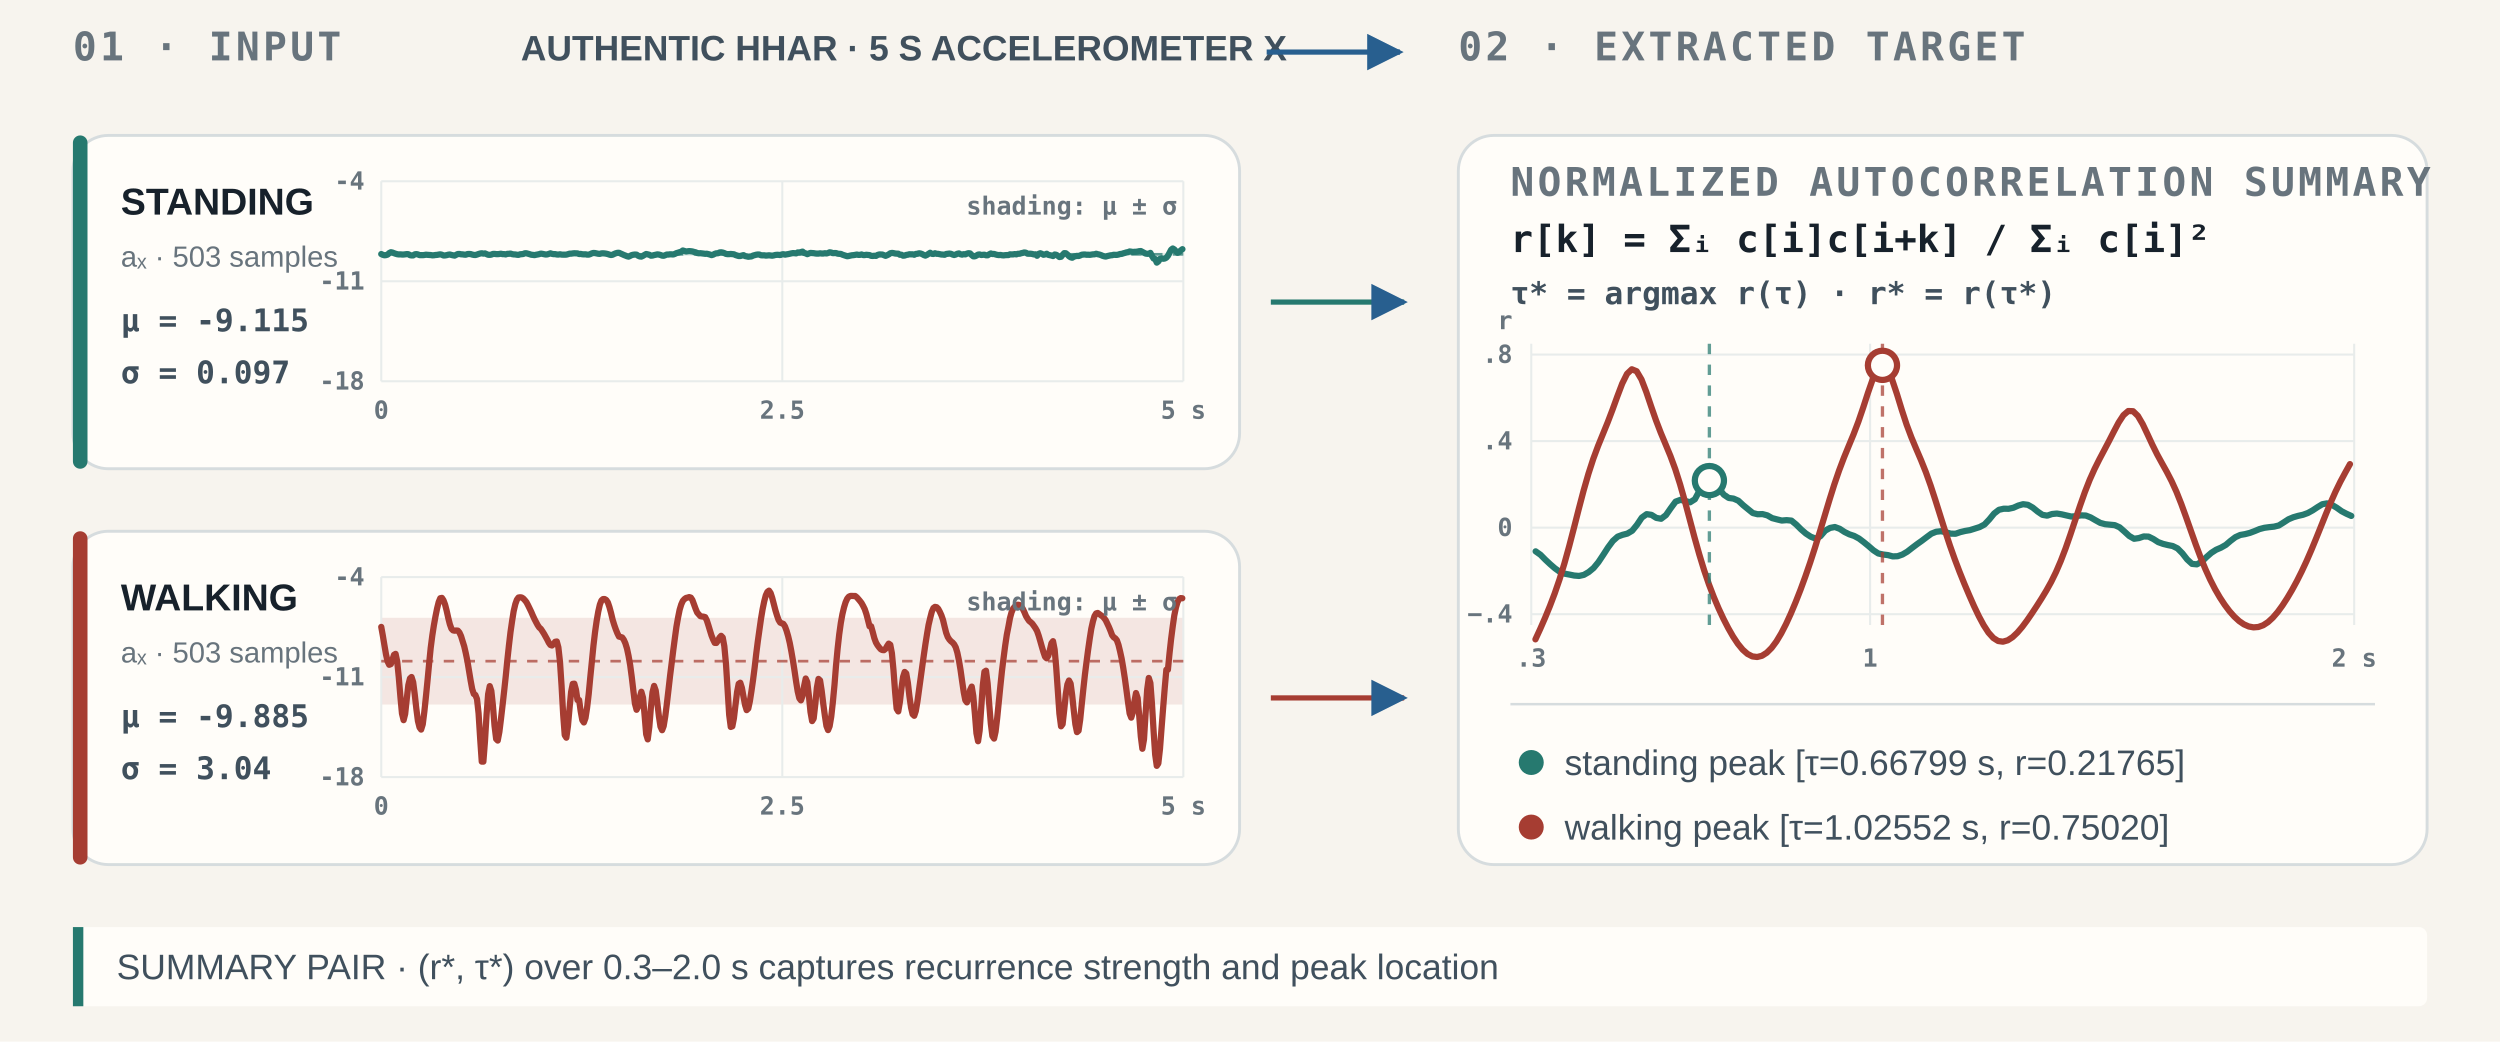
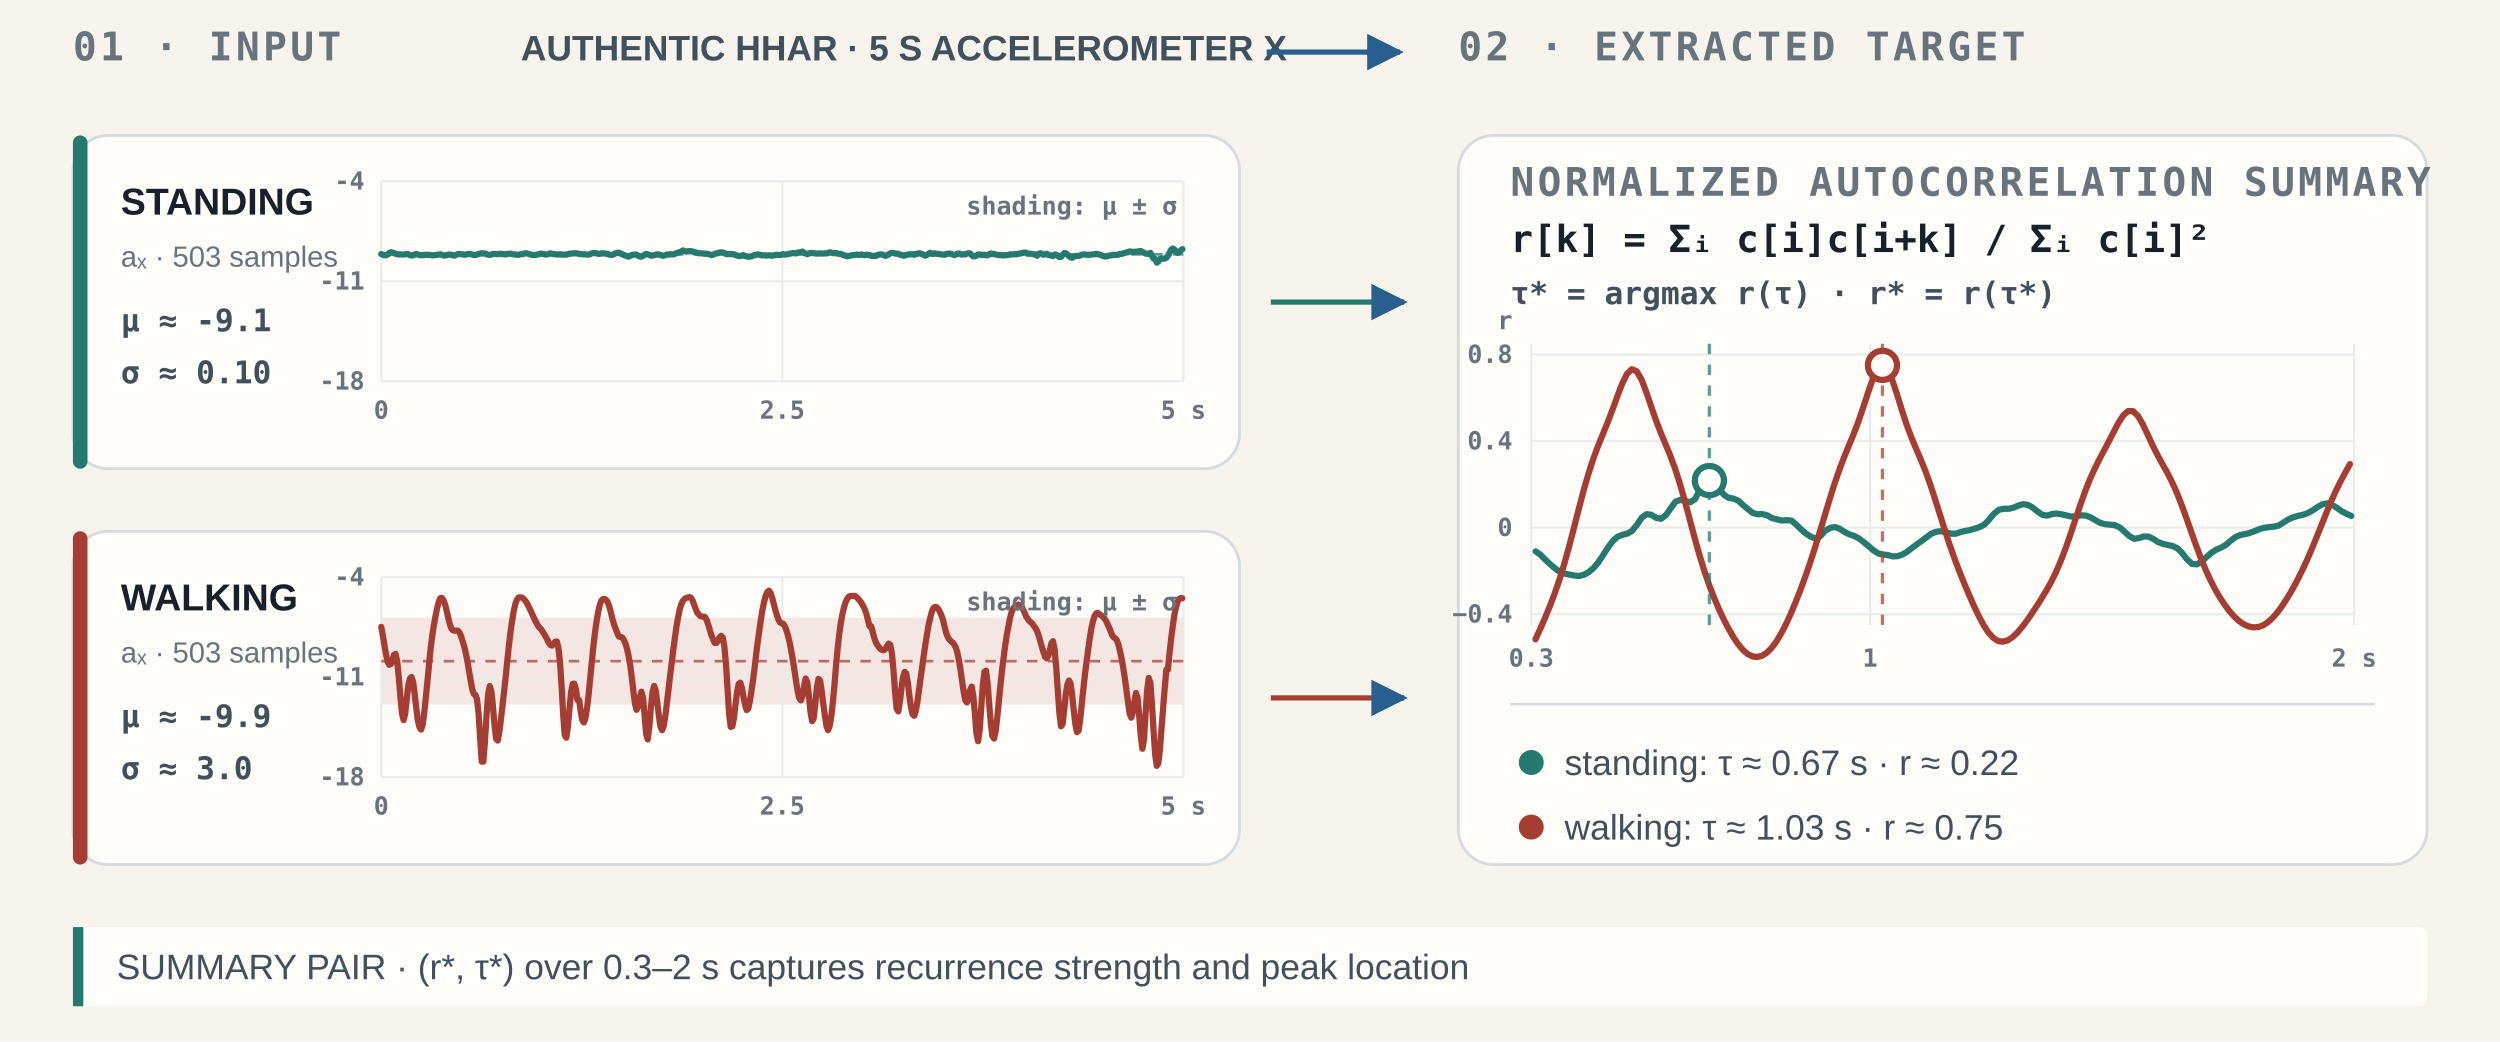
<svg xmlns="http://www.w3.org/2000/svg" width="1200" height="500" viewBox="0 0 1200 500" role="img" aria-labelledby="title desc">
  <style>
    .kicker{font:700 19px 'JetBrains Mono','SFMono-Regular',monospace;letter-spacing:1.6px;fill:#68747D}
    .stageDetail{font:600 17px 'Work Sans','Avenir Next',Arial,sans-serif;fill:#40505D}
    .section{font:700 21px 'Work Sans','Avenir Next',Arial,sans-serif;fill:#17212B}
    .label{font:700 18px 'Work Sans','Avenir Next',Arial,sans-serif;fill:#17212B}
    .body{font:500 17px 'Work Sans','Avenir Next',Arial,sans-serif;fill:#40505D}
    .small{font:500 14px 'Work Sans','Avenir Next',Arial,sans-serif;fill:#68747D}
    .mono{font:600 15px 'JetBrains Mono','SFMono-Regular',monospace;fill:#40505D}
    .formula{font:600 21px 'JetBrains Mono','SFMono-Regular',monospace;fill:#17212B}
    .acfFormula{font:600 18px 'JetBrains Mono','SFMono-Regular',monospace;fill:#17212B}
    .value{font:800 37px 'Work Sans','Avenir Next',Arial,sans-serif;fill:#17212B;letter-spacing:-.5px}
    .metric{font:700 20px 'JetBrains Mono','SFMono-Regular',monospace;fill:#17212B}
    .axis{font:600 12px 'JetBrains Mono','SFMono-Regular',monospace;fill:#68747D}
    .card{fill:#FFFDF9;stroke:#D6DCDE;stroke-width:1.4}
    .grid{fill:none;stroke:#E8ECEB;stroke-width:1}
    .axisline{fill:none;stroke:#D6DCDE;stroke-width:1.2}
    .stand{fill:none;stroke:#26796F;stroke-width:3;stroke-linecap:round;stroke-linejoin:round}
    .walk{fill:none;stroke:#A63D32;stroke-width:3;stroke-linecap:round;stroke-linejoin:round}
  </style>
  <defs>
    <marker id="arrow" viewBox="0 0 10 10" refX="9" refY="5" markerWidth="7" markerHeight="7" orient="auto-start-reverse">
      <path d="M 0 0 L 10 5 L 0 10 z" fill="#285F8F" />
    </marker>
  </defs>
  <rect width="1200" height="500" fill="#F7F4EE" />
  <text x="35" y="29" class="kicker" text-anchor="start">01 · INPUT</text>
  <text x="250" y="29" class="stageDetail" text-anchor="start">AUTHENTIC HHAR · 5 S ACCELEROMETER X</text>
  <path d="M608,25 H672" stroke="#285F8F" stroke-width="2.5" marker-end="url(#arrow)" />
  <text x="700" y="29" class="kicker" text-anchor="start">02 · EXTRACTED TARGET</text>
  <rect x="35" y="65" width="560" height="160" rx="17" class="card" />
  <rect x="35" y="65" width="7" height="160" rx="3.5" fill="#26796F" />
  <text x="58" y="103" class="label" text-anchor="start">STANDING</text>
  <text x="58" y="128" class="small" text-anchor="start">aₓ · 503 samples</text>
-   <text x="58" y="159" class="mono" text-anchor="start">μ = -9.115</text>
-   <text x="58" y="184" class="mono" text-anchor="start">σ = 0.097</text>
+   <text x="58" y="159" class="mono" text-anchor="start">μ ≈ -9.1</text>
+   <text x="58" y="184" class="mono" text-anchor="start">σ ≈ 0.10</text>
  <rect x="183" y="121.41" width="385" height="1.40" fill="#26796F" fill-opacity=".12" />
  <path d="M183,183.00 H568" class="grid" />
  <text x="175" y="187" class="axis" text-anchor="end">-18</text>
  <path d="M183,135.00 H568" class="grid" />
  <text x="175" y="139" class="axis" text-anchor="end">-11</text>
  <path d="M183,87.00 H568" class="grid" />
  <text x="175" y="91" class="axis" text-anchor="end">-4</text>
  <path d="M183.00,87 V183" class="grid" />
  <text x="183.00" y="201" class="axis" text-anchor="middle">0</text>
  <path d="M375.50,87 V183" class="grid" />
  <text x="375.50" y="201" class="axis" text-anchor="middle">2.5</text>
  <path d="M568.00,87 V183" class="grid" />
  <text x="568.00" y="201" class="axis" text-anchor="middle">5 s</text>
  <path d="M183,122.07 H568" stroke="#26796F" stroke-width="1.3" stroke-dasharray="5 5" opacity=".72" />
  <path d="M183.00,121.95 L183.76,122.32 L184.56,122.54 L185.29,122.45 L186.08,122.20 L186.83,121.46 L187.60,121.07 L188.36,121.22 L189.13,121.53 L189.89,121.80 L190.67,122.02 L191.42,122.13 L192.19,122.09 L192.95,122.17 L193.72,122.17 L194.48,122.08 L195.27,121.97 L196.02,122.01 L196.79,122.48 L197.55,122.61 L198.32,122.59 L199.09,122.08 L199.86,121.97 L200.61,122.13 L201.38,122.46 L202.14,122.46 L202.92,122.48 L203.68,122.40 L204.46,122.25 L205.21,122.32 L205.98,122.38 L206.74,122.42 L207.51,122.56 L208.27,122.53 L209.05,122.39 L209.80,122.35 L210.58,122.19 L211.34,122.09 L212.11,122.27 L212.87,122.64 L213.65,122.60 L214.40,122.47 L215.17,122.25 L215.93,122.15 L216.70,122.38 L217.46,122.55 L218.24,122.69 L218.99,122.29 L219.77,121.92 L220.53,121.90 L221.30,122.06 L222.06,122.10 L222.84,122.22 L223.59,122.27 L224.36,121.95 L225.12,121.91 L225.89,121.95 L226.65,122.20 L227.44,122.36 L228.18,122.41 L228.96,122.19 L229.72,121.91 L230.49,121.69 L231.25,121.56 L232.03,121.75 L232.78,121.63 L233.55,121.97 L234.31,122.29 L235.09,122.33 L235.84,122.21 L236.63,121.89 L237.38,121.87 L238.15,121.97 L238.91,121.99 L239.68,121.92 L240.44,121.77 L241.22,121.99 L241.97,121.98 L242.74,122.12 L243.50,121.85 L244.28,121.83 L245.04,121.71 L245.82,121.99 L246.57,122.11 L247.34,122.14 L248.10,122.27 L248.87,122.35 L249.63,122.06 L250.42,122.00 L251.16,121.91 L251.94,121.56 L252.70,121.58 L253.47,121.79 L254.23,122.01 L255.01,122.27 L255.76,122.34 L256.53,122.46 L257.29,122.29 L258.06,122.15 L258.82,121.99 L259.61,121.73 L260.36,121.85 L261.16,122.02 L261.89,122.16 L262.66,122.12 L263.42,121.87 L264.20,121.60 L264.95,121.85 L265.72,121.99 L266.48,121.98 L267.26,122.15 L268.01,122.20 L268.80,122.04 L269.55,122.21 L270.32,122.24 L271.08,122.24 L271.85,122.22 L272.61,122.01 L273.39,121.76 L274.14,121.76 L274.92,121.64 L275.68,121.56 L276.45,121.60 L277.21,121.63 L277.99,121.95 L278.74,121.88 L279.51,122.05 L280.27,122.09 L281.04,122.06 L281.80,122.22 L282.59,122.22 L283.34,121.97 L284.11,121.60 L284.87,121.42 L285.65,121.48 L286.40,121.64 L287.19,121.81 L287.93,121.86 L288.70,121.62 L289.46,121.59 L290.23,121.65 L290.99,121.77 L291.78,121.96 L292.53,122.22 L293.30,122.42 L294.06,122.26 L294.83,121.88 L295.59,121.57 L296.37,121.36 L297.12,121.33 L297.89,121.69 L298.65,122.02 L299.43,122.38 L300.18,122.67 L300.97,123.00 L301.72,123.18 L302.49,122.82 L303.25,122.44 L304.02,122.26 L304.78,122.18 L305.56,122.23 L306.31,122.76 L307.08,123.09 L307.84,123.17 L308.62,122.81 L309.38,122.34 L310.16,121.92 L310.91,122.09 L311.68,122.29 L312.44,122.72 L313.21,122.66 L313.97,122.44 L314.75,122.28 L315.50,122.10 L316.28,122.19 L317.03,122.39 L317.81,122.70 L318.57,122.77 L319.35,122.48 L320.10,122.16 L320.87,122.18 L321.63,122.06 L322.40,122.09 L323.16,122.15 L323.95,121.87 L324.70,121.50 L325.47,121.28 L326.23,121.03 L327.00,120.80 L327.76,120.24 L328.54,120.47 L329.29,120.74 L330.06,120.62 L330.82,120.53 L331.60,120.59 L332.35,120.70 L333.14,120.93 L333.89,121.10 L334.66,121.44 L335.42,121.57 L336.19,121.54 L336.95,121.63 L337.76,121.73 L338.48,121.83 L339.26,121.79 L340.01,121.97 L340.79,122.18 L341.55,122.46 L342.33,122.23 L343.08,121.84 L343.85,121.58 L344.62,121.58 L345.38,121.18 L346.14,121.10 L346.93,121.24 L347.68,121.49 L348.45,121.87 L349.21,121.99 L349.98,121.99 L350.74,121.90 L351.53,121.99 L352.27,122.05 L353.04,122.42 L353.80,122.66 L354.57,122.89 L355.33,122.89 L356.12,122.66 L356.87,122.47 L357.64,122.92 L358.40,123.05 L359.17,123.25 L359.93,123.15 L360.72,123.07 L361.46,122.68 L362.23,122.47 L363.00,122.26 L363.77,122.15 L364.53,122.19 L365.31,122.54 L366.06,122.56 L366.83,122.54 L367.59,122.69 L368.36,122.63 L369.12,122.54 L369.90,122.64 L370.65,122.73 L371.43,122.59 L372.18,122.38 L372.96,122.31 L373.72,122.32 L374.50,122.43 L375.25,122.15 L376.02,122.00 L376.78,122.24 L377.55,122.09 L378.31,121.97 L379.10,121.80 L379.84,121.62 L380.62,121.49 L381.38,121.53 L382.15,121.63 L382.91,121.17 L383.69,121.20 L384.44,121.00 L385.21,120.77 L385.97,121.39 L386.74,121.63 L387.50,121.99 L388.29,121.67 L389.04,121.40 L389.81,121.47 L390.57,121.52 L391.34,121.66 L392.10,121.74 L392.88,121.73 L393.63,121.59 L394.40,121.69 L395.16,121.70 L395.94,121.54 L396.70,121.67 L397.48,121.44 L398.23,121.10 L399.00,121.22 L399.76,121.53 L400.53,121.46 L401.29,121.47 L402.08,121.76 L402.82,121.84 L403.60,121.88 L404.36,122.24 L405.13,122.50 L405.89,122.75 L406.67,123.00 L407.42,122.88 L408.19,122.68 L408.95,122.53 L409.72,122.46 L410.48,122.34 L411.27,122.18 L412.02,122.35 L412.79,122.34 L413.55,122.14 L414.35,122.44 L415.08,122.43 L415.86,122.29 L416.61,122.37 L417.38,122.44 L418.15,122.81 L418.95,122.85 L419.71,122.77 L420.49,122.83 L421.25,122.37 L422.02,122.15 L422.76,122.15 L423.53,122.18 L424.30,122.50 L425.08,122.80 L425.84,122.50 L426.60,122.11 L427.34,121.57 L428.11,121.40 L428.87,121.49 L429.66,121.68 L430.41,121.75 L431.18,121.77 L431.93,122.28 L432.70,122.28 L433.46,122.72 L434.24,122.66 L434.99,122.37 L435.77,122.25 L436.52,122.04 L437.30,122.08 L438.06,122.06 L438.84,122.29 L439.59,121.88 L440.36,121.83 L441.12,121.57 L441.89,121.69 L442.65,121.97 L443.44,122.42 L444.18,122.69 L444.96,122.33 L445.72,121.82 L446.49,121.33 L447.25,121.83 L448.03,121.91 L448.78,121.56 L449.55,121.82 L450.31,121.85 L451.08,122.00 L451.84,122.16 L452.63,122.20 L453.38,122.30 L454.15,121.92 L454.91,121.82 L455.68,121.72 L456.44,121.83 L457.22,122.17 L457.97,122.40 L458.74,122.18 L459.50,121.82 L460.28,121.64 L461.03,122.04 L461.82,122.22 L462.57,121.99 L463.34,122.11 L464.10,121.76 L464.87,121.53 L465.64,121.64 L466.42,122.43 L467.17,123.03 L467.94,123.04 L468.70,122.67 L469.47,122.20 L470.23,122.13 L471.01,122.41 L471.76,122.32 L472.53,122.26 L473.29,122.54 L474.07,122.54 L474.83,122.06 L475.61,121.66 L476.36,121.95 L477.13,121.88 L477.89,122.14 L478.68,122.34 L479.43,122.44 L480.21,122.37 L480.95,122.52 L481.73,122.59 L482.49,122.48 L483.26,122.44 L484.02,122.45 L484.80,122.08 L485.55,122.13 L486.32,122.11 L487.08,121.96 L487.85,122.09 L488.61,121.81 L489.40,121.81 L490.17,121.55 L490.95,121.38 L491.68,121.17 L492.45,121.31 L493.21,121.77 L494.00,121.79 L494.75,121.79 L495.52,121.92 L496.27,122.13 L497.06,122.07 L497.80,122.77 L498.60,121.82 L499.34,121.56 L500.11,121.85 L500.87,122.29 L501.64,122.12 L502.41,121.80 L503.18,122.33 L503.94,122.49 L504.72,122.66 L505.46,122.90 L506.24,122.17 L507.00,122.29 L507.78,122.80 L508.53,123.38 L509.30,123.26 L510.06,122.32 L510.83,121.51 L511.59,121.56 L512.37,122.21 L513.12,122.99 L513.90,123.50 L514.66,123.71 L515.43,123.23 L516.19,122.98 L516.98,122.83 L517.72,122.90 L518.49,122.62 L519.25,122.27 L520.02,122.18 L520.78,122.15 L521.57,122.29 L522.31,122.26 L523.09,122.33 L523.85,122.21 L524.62,122.09 L525.38,122.07 L526.16,121.80 L526.91,122.02 L527.68,122.18 L528.44,122.43 L529.22,122.78 L529.97,123.01 L530.78,123.16 L531.53,122.91 L532.30,122.74 L533.06,122.56 L533.83,122.50 L534.59,122.29 L535.37,122.34 L536.11,122.34 L536.88,122.18 L537.63,121.92 L538.41,121.87 L539.17,121.60 L539.95,121.39 L540.70,121.15 L541.47,121.02 L542.23,120.70 L543.00,120.80 L543.76,120.95 L544.54,120.87 L545.29,120.85 L546.07,120.75 L546.82,120.57 L547.60,120.51 L548.36,120.92 L549.14,121.33 L549.89,121.71 L550.66,121.82 L551.42,121.81 L552.19,121.39 L552.95,122.85 L553.73,124.10 L554.48,124.31 L555.26,126.05 L556.02,125.47 L556.79,124.24 L557.55,124.00 L558.33,124.21 L559.08,124.09 L559.85,123.67 L560.61,122.76 L561.38,121.33 L562.14,119.88 L562.93,119.28 L563.69,119.75 L564.46,120.62 L565.21,121.35 L565.98,120.96 L566.75,120.22 L567.56,119.61" class="stand" />
  <text x="565" y="103" class="axis" text-anchor="end">shading: μ ± σ</text>
  <rect x="35" y="255" width="560" height="160" rx="17" class="card" />
  <rect x="35" y="255" width="7" height="160" rx="3.5" fill="#A63D32" />
  <text x="58" y="293" class="label" text-anchor="start">WALKING</text>
  <text x="58" y="318" class="small" text-anchor="start">aₓ · 503 samples</text>
-   <text x="58" y="349" class="mono" text-anchor="start">μ = -9.885</text>
-   <text x="58" y="374" class="mono" text-anchor="start">σ = 3.04</text>
+   <text x="58" y="349" class="mono" text-anchor="start">μ ≈ -9.9</text>
+   <text x="58" y="374" class="mono" text-anchor="start">σ ≈ 3.0</text>
  <rect x="183" y="296.54" width="385" height="41.63" fill="#A63D32" fill-opacity=".12" />
  <path d="M183,373.00 H568" class="grid" />
  <text x="175" y="377" class="axis" text-anchor="end">-18</text>
  <path d="M183,325.00 H568" class="grid" />
  <text x="175" y="329" class="axis" text-anchor="end">-11</text>
  <path d="M183,277.00 H568" class="grid" />
  <text x="175" y="281" class="axis" text-anchor="end">-4</text>
  <path d="M183.00,277 V373" class="grid" />
  <text x="183.00" y="391" class="axis" text-anchor="middle">0</text>
  <path d="M375.50,277 V373" class="grid" />
  <text x="375.50" y="391" class="axis" text-anchor="middle">2.5</text>
  <path d="M568.00,277 V373" class="grid" />
  <text x="568.00" y="391" class="axis" text-anchor="middle">5 s</text>
  <path d="M183,317.36 H568" stroke="#A63D32" stroke-width="1.3" stroke-dasharray="5 5" opacity=".72" />
  <path d="M183.00,300.92 L183.75,305.06 L184.53,309.75 L185.29,314.18 L186.06,317.53 L186.82,319.10 L187.60,318.77 L188.35,316.70 L189.13,314.31 L189.88,313.86 L190.66,317.52 L191.42,325.22 L192.19,334.39 L192.95,342.53 L193.73,345.67 L194.48,342.69 L195.26,335.27 L196.01,328.78 L196.79,325.64 L197.54,324.97 L198.32,327.44 L199.07,333.26 L199.85,340.24 L200.60,346.06 L201.39,349.18 L202.14,350.20 L202.92,347.67 L203.69,341.55 L204.46,334.24 L205.22,326.55 L205.99,318.42 L206.73,311.03 L207.51,305.00 L208.26,300.17 L209.04,295.84 L209.80,292.08 L210.57,288.98 L211.33,287.15 L212.11,286.99 L212.86,288.11 L213.64,290.20 L214.39,293.11 L215.17,296.66 L215.93,299.67 L216.70,301.80 L217.46,302.58 L218.23,302.74 L218.99,302.63 L219.76,302.71 L220.52,303.61 L221.30,305.32 L222.05,307.76 L222.83,310.27 L223.58,313.54 L224.36,317.37 L225.12,321.94 L225.89,326.61 L226.65,330.72 L227.42,333.09 L228.18,333.57 L228.96,335.54 L229.71,342.35 L230.50,354.80 L231.24,365.57 L232.02,365.58 L232.78,355.89 L233.55,343.03 L234.31,333.16 L235.08,329.34 L235.84,331.63 L236.62,338.88 L237.37,348.31 L238.15,354.70 L238.91,355.46 L239.70,351.29 L240.45,345.23 L241.22,338.58 L241.98,331.81 L242.76,324.57 L243.51,316.98 L244.29,309.78 L245.03,303.47 L245.81,298.08 L246.56,293.36 L247.37,289.91 L248.10,287.88 L248.87,286.82 L249.63,286.69 L250.40,286.79 L251.16,287.28 L251.94,288.11 L252.69,289.05 L253.47,290.53 L254.23,292.09 L255.00,293.69 L255.76,295.46 L256.53,297.12 L257.29,298.59 L258.06,300.03 L258.82,301.18 L259.60,301.86 L260.35,302.98 L261.13,304.22 L261.88,305.56 L262.66,306.97 L263.43,308.51 L264.19,309.57 L264.95,309.84 L265.73,309.11 L266.48,308.07 L267.26,307.91 L268.02,310.73 L268.79,317.70 L269.54,329.04 L270.33,343.09 L271.07,352.87 L271.85,354.08 L272.61,348.58 L273.38,339.89 L274.14,332.10 L274.91,328.26 L275.67,328.16 L276.45,331.03 L277.20,336.02 L277.98,336.02 L278.73,341.41 L279.51,345.70 L280.26,346.78 L281.04,344.64 L281.80,339.73 L282.57,333.21 L283.33,325.17 L284.11,317.41 L284.86,309.86 L285.64,303.29 L286.39,298.04 L287.17,293.54 L287.93,290.21 L288.70,288.20 L289.46,287.56 L290.23,287.55 L290.99,287.98 L291.77,289.16 L292.52,291.38 L293.30,294.24 L294.05,297.42 L294.83,299.95 L295.58,302.10 L296.36,304.04 L297.12,305.57 L297.89,305.75 L298.65,305.98 L299.42,307.08 L300.18,308.79 L300.96,311.33 L301.71,314.85 L302.49,319.31 L303.24,324.97 L304.02,331.58 L304.77,337.75 L305.55,340.69 L306.31,339.23 L307.09,334.78 L307.85,332.04 L308.64,334.85 L309.38,343.05 L310.16,352.43 L310.91,354.90 L311.68,348.90 L312.43,339.58 L313.21,332.26 L313.97,329.24 L314.74,331.42 L315.50,337.28 L316.28,343.84 L317.03,348.77 L317.81,350.49 L318.56,348.52 L319.34,343.74 L320.09,337.79 L320.87,331.11 L321.63,324.41 L322.40,318.29 L323.16,312.18 L323.96,306.13 L324.69,300.82 L325.47,296.41 L326.22,292.70 L327.00,290.12 L327.75,288.44 L328.53,287.57 L329.28,287.02 L330.06,286.84 L330.82,286.61 L331.60,286.85 L332.35,288.00 L333.13,290.12 L333.88,292.19 L334.66,294.05 L335.41,294.90 L336.19,295.77 L336.95,295.91 L337.72,296.00 L338.48,296.21 L339.25,297.73 L340.01,300.09 L340.79,302.68 L341.54,305.10 L342.32,307.04 L343.07,308.57 L343.85,308.62 L344.60,307.53 L345.38,306.01 L346.14,305.20 L346.91,306.00 L347.67,310.16 L348.46,318.53 L349.22,330.59 L350.00,343.11 L350.76,348.93 L351.52,348.64 L352.27,344.83 L353.04,338.31 L353.80,332.15 L354.57,328.22 L355.33,327.71 L356.11,330.17 L356.86,334.34 L357.64,338.43 L358.39,340.86 L359.17,340.11 L359.92,336.68 L360.70,331.70 L361.46,326.38 L362.23,320.42 L362.99,313.78 L363.76,307.76 L364.52,302.35 L365.30,296.88 L366.05,292.41 L366.83,288.63 L367.58,285.76 L368.36,284.08 L369.13,283.51 L369.90,284.66 L370.65,286.94 L371.43,289.95 L372.18,292.88 L372.96,295.43 L373.71,297.58 L374.49,298.85 L375.24,299.17 L376.02,299.48 L376.78,300.67 L377.55,302.75 L378.31,305.36 L379.09,308.65 L379.84,312.59 L380.62,317.13 L381.37,321.95 L382.15,327.27 L382.90,331.92 L383.68,335.17 L384.44,336.17 L385.21,333.97 L385.97,329.30 L386.74,325.69 L387.50,327.46 L388.28,334.08 L389.03,341.73 L389.81,346.12 L390.56,344.92 L391.34,338.02 L392.09,330.14 L392.87,325.88 L393.63,326.58 L394.40,331.51 L395.16,337.79 L395.93,343.52 L396.69,348.47 L397.47,350.44 L398.22,348.59 L399.00,343.97 L399.75,337.22 L400.56,328.67 L401.29,319.47 L402.06,311.34 L402.82,304.52 L403.59,299.02 L404.35,294.83 L405.13,291.55 L405.88,289.09 L406.66,287.37 L407.41,286.42 L408.20,286.06 L408.96,286.04 L409.72,286.09 L410.50,286.08 L411.27,286.70 L412.01,287.54 L412.79,288.47 L413.55,289.47 L414.32,290.86 L415.08,292.40 L415.86,294.73 L416.61,297.57 L417.38,300.63 L418.14,300.63 L418.92,303.39 L419.67,306.28 L420.45,308.40 L421.21,309.70 L421.98,310.73 L422.75,311.63 L423.52,312.02 L424.27,312.09 L425.04,311.49 L425.80,310.12 L426.58,308.95 L427.33,309.48 L428.11,313.55 L428.86,321.54 L429.65,332.15 L430.39,340.22 L431.17,341.48 L431.93,336.99 L432.70,330.34 L433.46,324.96 L434.24,322.53 L434.99,323.25 L435.77,327.69 L436.52,334.16 L437.30,339.65 L438.05,342.83 L438.83,343.57 L439.58,341.31 L440.36,336.76 L441.12,331.24 L441.89,325.64 L442.65,320.09 L443.43,314.52 L444.18,309.34 L444.98,304.27 L445.71,299.96 L446.50,296.61 L447.26,293.64 L448.04,291.85 L448.80,291.30 L449.58,291.46 L450.33,292.21 L451.11,293.66 L451.86,295.31 L452.64,297.57 L453.39,300.70 L454.16,303.76 L454.93,305.78 L455.70,306.97 L456.47,307.82 L457.23,308.41 L457.99,309.29 L458.77,310.75 L459.52,313.28 L460.30,317.03 L461.06,321.60 L461.83,327.06 L462.59,332.23 L463.36,336.14 L464.12,337.14 L464.89,335.11 L465.66,331.19 L466.43,329.57 L467.16,334.01 L467.95,342.67 L468.69,351.95 L469.47,355.79 L470.23,350.67 L471.00,339.57 L471.75,328.88 L472.53,322.43 L473.28,321.94 L474.06,327.98 L474.81,337.82 L475.59,347.26 L476.35,353.34 L477.15,354.52 L477.88,351.20 L478.65,344.66 L479.41,336.99 L480.19,329.21 L480.94,322.07 L481.72,315.82 L482.47,310.04 L483.26,304.72 L484.11,300.40 L484.78,296.72 L485.54,293.91 L486.31,292.08 L487.07,291.20 L487.85,290.61 L488.60,290.26 L489.38,290.41 L490.13,291.11 L490.91,292.20 L491.66,293.73 L492.44,295.63 L493.20,296.91 L493.97,298.03 L494.73,298.64 L495.51,299.37 L496.26,300.42 L497.04,301.54 L497.79,302.90 L498.57,305.14 L499.32,307.70 L500.10,310.46 L500.85,312.99 L501.63,315.28 L502.39,315.99 L503.16,314.80 L503.92,312.09 L504.70,308.73 L505.45,307.77 L506.23,311.79 L506.98,320.41 L507.76,331.60 L508.51,342.51 L509.30,348.63 L510.05,347.60 L510.82,340.75 L511.58,333.24 L512.35,328.51 L513.11,326.64 L513.89,328.10 L514.64,333.70 L515.42,341.06 L516.17,347.62 L516.95,351.42 L517.71,350.74 L518.48,345.51 L519.24,338.01 L520.01,330.69 L520.77,323.77 L521.55,317.61 L522.30,311.90 L523.08,306.47 L523.83,301.75 L524.61,298.27 L525.36,295.72 L526.14,294.44 L526.90,294.22 L527.67,294.76 L528.43,295.33 L529.21,295.84 L529.97,296.65 L530.75,297.73 L531.50,299.31 L532.28,300.97 L533.03,302.79 L533.81,304.87 L534.57,305.90 L535.34,306.40 L536.09,307.31 L536.87,309.53 L537.62,312.62 L538.40,316.20 L539.15,320.58 L539.93,325.68 L540.68,331.17 L541.46,337.11 L542.22,342.47 L542.99,344.47 L543.75,342.00 L544.53,336.65 L545.28,332.65 L546.07,335.08 L546.81,343.42 L547.59,353.48 L548.34,359.40 L549.12,354.90 L549.88,342.55 L550.65,330.94 L551.41,325.42 L552.18,327.85 L552.94,337.86 L553.74,351.13 L554.48,362.20 L555.25,367.60 L556.00,366.46 L556.79,359.46 L557.54,349.56 L558.32,339.58 L559.07,330.28 L559.85,321.45 L560.60,321.45 L561.38,313.51 L562.13,306.72 L562.91,300.67 L563.66,295.44 L564.44,291.62 L565.19,289.01 L565.97,287.57 L566.73,287.09 L567.50,287.17" class="walk" />
  <text x="565" y="293" class="axis" text-anchor="end">shading: μ ± σ</text>
  <path d="M610,145 H674" stroke="#26796F" stroke-width="2.5" marker-end="url(#arrow)" />
  <path d="M610,335 H674" stroke="#A63D32" stroke-width="2.5" marker-end="url(#arrow)" />
  <rect x="700" y="65" width="465" height="350" rx="17" class="card" />
  <text x="725" y="94" class="kicker" text-anchor="start">NORMALIZED AUTOCORRELATION SUMMARY</text>
  <text x="725" y="121" class="acfFormula" text-anchor="start">r[k] = Σᵢ c[i]c[i+k] / Σᵢ c[i]²</text>
  <text x="725" y="146" class="mono" text-anchor="start">τ* = argmax r(τ)   ·   r* = r(τ*)</text>
  <path d="M735.00,165 V300" class="grid" />
-   <text x="735.00" y="320" class="axis" text-anchor="middle">.3</text>
+   <text x="735.00" y="320" class="axis" text-anchor="middle">0.3</text>
  <path d="M897.65,165 V300" class="grid" />
  <text x="897.65" y="320" class="axis" text-anchor="middle">1</text>
  <path d="M1130.00,165 V300" class="grid" />
  <text x="1130.00" y="320" class="axis" text-anchor="middle">2 s</text>
  <path d="M735,294.81 H1130" class="grid" />
-   <text x="726" y="298.81" class="axis" text-anchor="end">−.4</text>
+   <text x="726" y="298.81" class="axis" text-anchor="end">−0.4</text>
  <path d="M735,253.27 H1130" class="grid" />
  <text x="726" y="257.27" class="axis" text-anchor="end">0</text>
  <path d="M735,211.73 H1130" class="grid" />
-   <text x="726" y="215.73" class="axis" text-anchor="end">.4</text>
+   <text x="726" y="215.73" class="axis" text-anchor="end">0.4</text>
  <path d="M735,170.19 H1130" class="grid" />
-   <text x="726" y="174.19" class="axis" text-anchor="end">.8</text>
+   <text x="726" y="174.19" class="axis" text-anchor="end">0.8</text>
  <text x="726" y="158" class="axis" text-anchor="end">r</text>
  <path d="M737.11,264.65 L739.42,266.28 L741.74,268.63 L744.06,270.80 L746.37,272.80 L748.69,274.47 L751.01,275.36 L753.32,275.79 L755.64,276.26 L757.96,276.45 L760.27,275.93 L762.59,274.58 L764.91,272.66 L767.22,269.85 L769.54,266.36 L771.86,262.77 L774.17,259.65 L776.49,257.58 L778.81,256.72 L781.12,256.13 L783.44,254.76 L785.76,251.89 L788.07,248.44 L790.39,246.79 L792.70,247.13 L795.02,248.59 L797.34,249.01 L799.65,247.26 L801.97,243.92 L804.29,240.78 L806.60,239.93 L808.92,240.47 L811.24,241.10 L813.55,239.64 L815.87,235.30 L818.19,231.68 L820.50,230.67 L822.82,231.78 L825.14,234.56 L827.45,237.46 L829.77,239.01 L832.09,239.33 L834.40,240.34 L836.72,242.49 L839.04,244.39 L841.35,246.26 L843.67,246.84 L845.99,246.76 L848.30,247.37 L850.62,248.69 L852.94,249.30 L855.25,249.86 L857.57,249.67 L859.89,249.89 L862.20,251.80 L864.52,254.11 L866.83,256.10 L869.15,257.62 L871.47,258.52 L873.78,257.40 L876.10,254.71 L878.42,253.41 L880.73,252.97 L883.05,253.82 L885.37,255.34 L887.68,256.48 L890.00,257.25 L892.32,258.50 L894.63,260.25 L896.95,262.15 L899.27,264.16 L901.58,265.67 L903.90,266.16 L906.22,266.45 L908.53,267.07 L910.85,266.98 L913.17,266.17 L915.48,264.81 L917.80,263.00 L920.12,261.25 L922.43,259.61 L924.75,257.86 L927.07,256.15 L929.38,255.24 L931.70,254.98 L934.01,255.47 L936.33,256.15 L938.65,256.20 L940.96,255.41 L943.28,254.85 L945.60,254.46 L947.91,253.73 L950.23,252.99 L952.55,251.77 L954.86,249.33 L957.18,246.49 L959.50,244.70 L961.81,244.18 L964.13,244.22 L966.45,243.71 L968.76,242.67 L971.08,242.01 L973.40,242.32 L975.71,243.64 L978.03,245.53 L980.35,247.12 L982.66,247.51 L984.98,246.73 L987.30,246.50 L989.61,246.88 L991.93,247.42 L994.25,247.94 L996.56,247.76 L998.88,247.37 L1001.20,247.46 L1003.51,248.36 L1005.83,249.71 L1008.14,250.99 L1010.46,251.62 L1012.78,251.85 L1015.09,252.07 L1017.41,253.11 L1019.73,255.14 L1022.04,257.27 L1024.36,258.61 L1026.68,258.27 L1028.99,257.50 L1031.31,257.57 L1033.63,258.73 L1035.94,260.22 L1038.26,261.06 L1040.58,261.63 L1042.89,262.09 L1045.21,263.23 L1047.53,265.58 L1049.84,268.53 L1052.16,270.66 L1054.48,270.89 L1056.79,269.67 L1059.11,267.39 L1061.43,265.36 L1063.74,263.88 L1066.06,262.88 L1068.38,261.56 L1070.69,259.59 L1073.01,257.83 L1075.33,256.78 L1077.64,256.38 L1079.96,255.78 L1082.27,254.91 L1084.59,253.95 L1086.91,253.34 L1089.22,253.03 L1091.54,252.79 L1093.86,252.22 L1096.17,250.76 L1098.49,249.25 L1100.81,248.27 L1103.12,247.61 L1105.44,247.09 L1107.76,246.25 L1110.07,244.98 L1112.39,243.44 L1114.71,242.03 L1117.02,241.61 L1119.34,242.34 L1121.66,243.73 L1123.97,245.38 L1126.29,246.59 L1128.61,247.64" class="stand" />
  <path d="M737.01,306.88 L739.32,301.85 L741.64,296.54 L743.95,290.92 L746.26,284.83 L748.58,278.08 L750.89,270.54 L753.20,262.21 L755.52,253.30 L757.83,244.22 L760.14,235.43 L762.46,227.37 L764.77,220.25 L767.08,214.03 L769.40,208.33 L771.71,202.66 L774.02,196.60 L776.34,190.21 L778.65,184.13 L780.97,179.44 L783.28,177.25 L785.59,178.20 L787.91,182.14 L790.22,188.16 L792.53,195.02 L794.85,201.69 L797.16,207.71 L799.47,213.24 L801.79,218.84 L804.10,225.11 L806.41,232.37 L808.73,240.54 L811.04,249.22 L813.35,257.91 L815.67,266.16 L817.98,273.72 L820.29,280.50 L822.61,286.56 L824.92,292.01 L827.23,296.97 L829.55,301.49 L831.86,305.53 L834.17,309.01 L836.49,311.84 L838.80,313.88 L841.11,315.07 L843.43,315.36 L845.74,314.78 L848.05,313.31 L850.37,311.00 L852.68,307.89 L854.99,304.03 L857.31,299.52 L859.62,294.48 L861.93,288.97 L864.25,283.06 L866.56,276.74 L868.88,270.01 L871.19,262.87 L873.50,255.36 L875.82,247.65 L878.13,239.97 L880.44,232.62 L882.76,225.85 L885.07,219.73 L887.38,214.08 L889.70,208.48 L892.01,202.42 L894.32,195.67 L896.64,188.51 L898.95,181.89 L901.26,177.11 L903.58,175.36 L905.89,177.18 L908.20,182.16 L910.52,189.11 L912.83,196.65 L915.14,203.72 L917.46,209.91 L919.77,215.43 L922.08,220.82 L924.40,226.61 L926.71,233.08 L929.02,240.16 L931.34,247.54 L933.65,254.87 L935.96,261.87 L938.28,268.40 L940.59,274.49 L942.90,280.23 L945.22,285.70 L947.53,290.93 L949.85,295.79 L952.16,300.09 L954.47,303.65 L956.79,306.22 L959.10,307.68 L961.41,308.01 L963.73,307.34 L966.04,305.83 L968.35,303.64 L970.67,300.92 L972.98,297.81 L975.29,294.45 L977.61,290.94 L979.92,287.31 L982.23,283.50 L984.55,279.34 L986.86,274.64 L989.17,269.27 L991.49,263.21 L993.80,256.57 L996.11,249.63 L998.43,242.72 L1000.74,236.20 L1003.05,230.31 L1005.37,225.14 L1007.68,220.51 L1009.99,216.14 L1012.31,211.73 L1014.62,207.20 L1016.93,202.84 L1019.25,199.29 L1021.56,197.29 L1023.87,197.38 L1026.19,199.63 L1028.50,203.59 L1030.81,208.46 L1033.13,213.46 L1035.44,218.12 L1037.76,222.36 L1040.07,226.50 L1042.38,230.97 L1044.70,236.06 L1047.01,241.88 L1049.32,248.24 L1051.64,254.83 L1053.95,261.33 L1056.26,267.50 L1058.58,273.15 L1060.89,278.23 L1063.20,282.75 L1065.52,286.75 L1067.83,290.27 L1070.14,293.35 L1072.46,295.97 L1074.77,298.10 L1077.08,299.69 L1079.40,300.71 L1081.71,301.14 L1084.02,300.95 L1086.34,300.12 L1088.65,298.61 L1090.96,296.48 L1093.28,293.78 L1095.59,290.61 L1097.90,287.03 L1100.22,283.12 L1102.53,278.87 L1104.84,274.26 L1107.16,269.29 L1109.47,263.97 L1111.78,258.36 L1114.10,252.58 L1116.41,246.81 L1118.72,241.22 L1121.04,236.00 L1123.35,231.27 L1125.67,226.94 L1127.98,222.78" class="walk" />
  <path d="M820.50,165 V300" stroke="#26796F" stroke-width="1.6" stroke-dasharray="5 5" opacity=".72" />
  <circle cx="820.50" cy="230.67" r="7" fill="#FFFDF9" stroke="#26796F" stroke-width="3" />
  <path d="M903.58,165 V300" stroke="#A63D32" stroke-width="1.6" stroke-dasharray="5 5" opacity=".72" />
  <circle cx="903.58" cy="175.36" r="7" fill="#FFFDF9" stroke="#A63D32" stroke-width="3" />
  <path d="M725,338 H1140" class="axisline" />
  <circle cx="735" cy="366" r="6" fill="#26796F" />
-   <text x="751" y="372" class="body" text-anchor="start">standing peak  [τ=0.66799 s, r=0.21765]</text>
+   <text x="751" y="372" class="body" text-anchor="start">standing: τ ≈ 0.67 s · r ≈ 0.22</text>
  <circle cx="735" cy="397" r="6" fill="#A63D32" />
-   <text x="751" y="403" class="body" text-anchor="start">walking peak   [τ=1.02552 s, r=0.75020]</text>
+   <text x="751" y="403" class="body" text-anchor="start">walking: τ ≈ 1.03 s · r ≈ 0.75</text>
  <rect x="35" y="445" width="1130" height="38" rx="4" fill="#FFFDF9" />
  <rect x="35" y="445" width="5" height="38" fill="#26796F" />
-   <text x="56" y="470" class="body" text-anchor="start">SUMMARY PAIR · (r*, τ*) over 0.3–2.0 s captures recurrence strength and peak location</text>
+   <text x="56" y="470" class="body" text-anchor="start">SUMMARY PAIR · (r*, τ*) over 0.3–2 s captures recurrence strength and peak location</text>
</svg>
